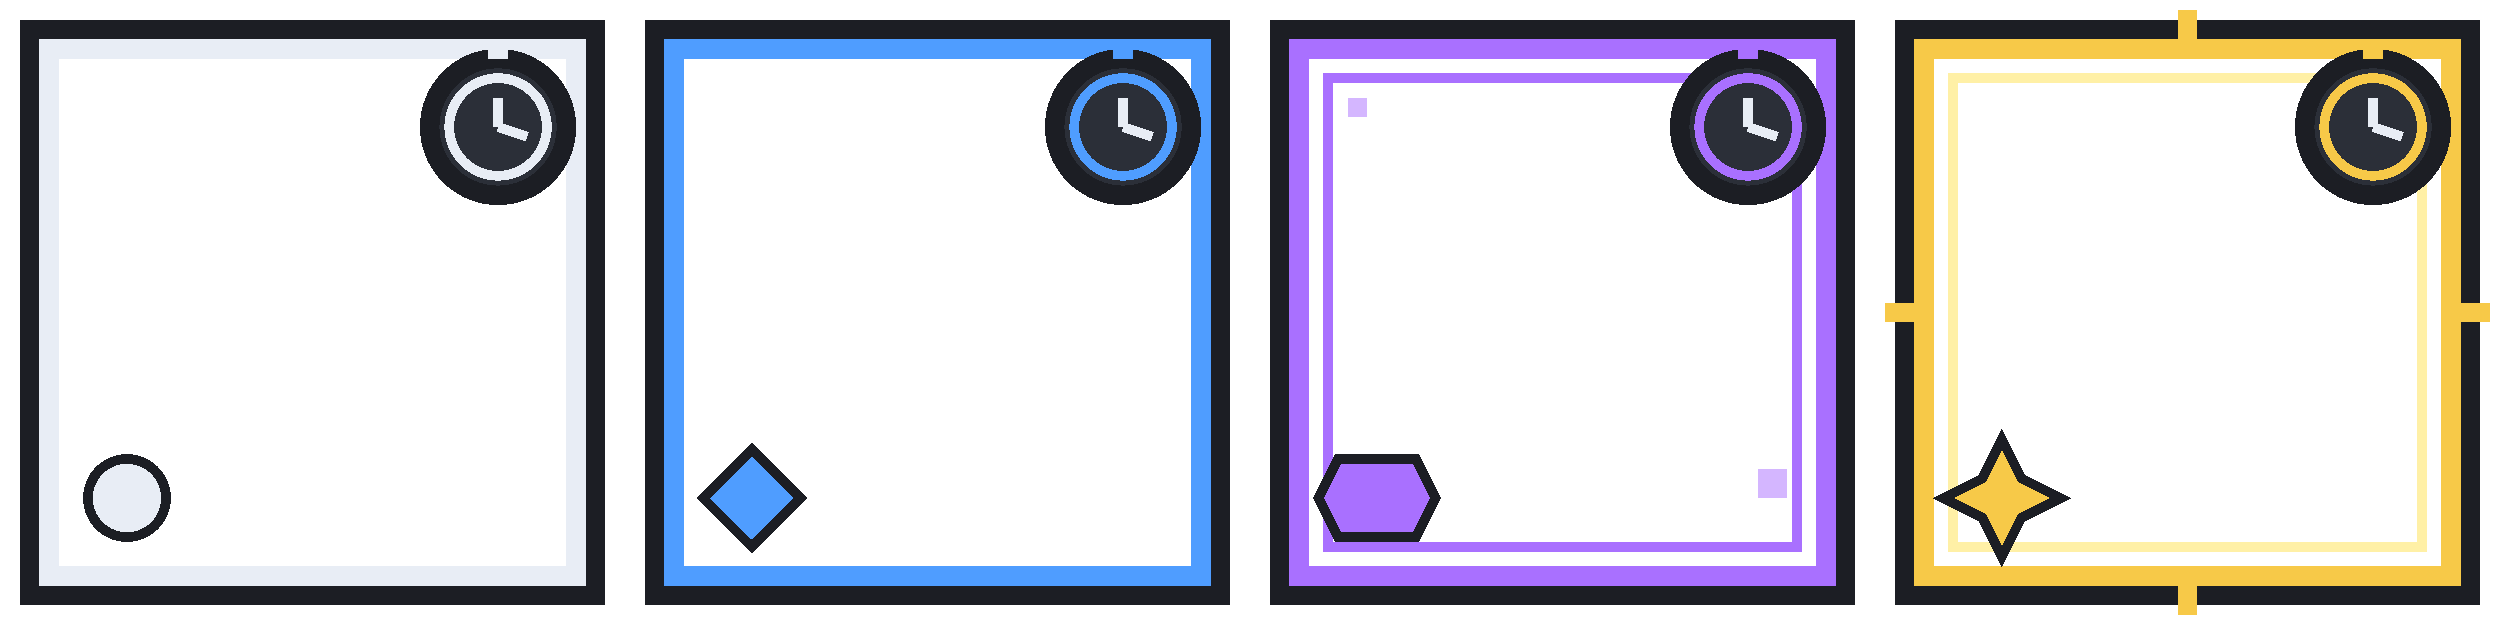
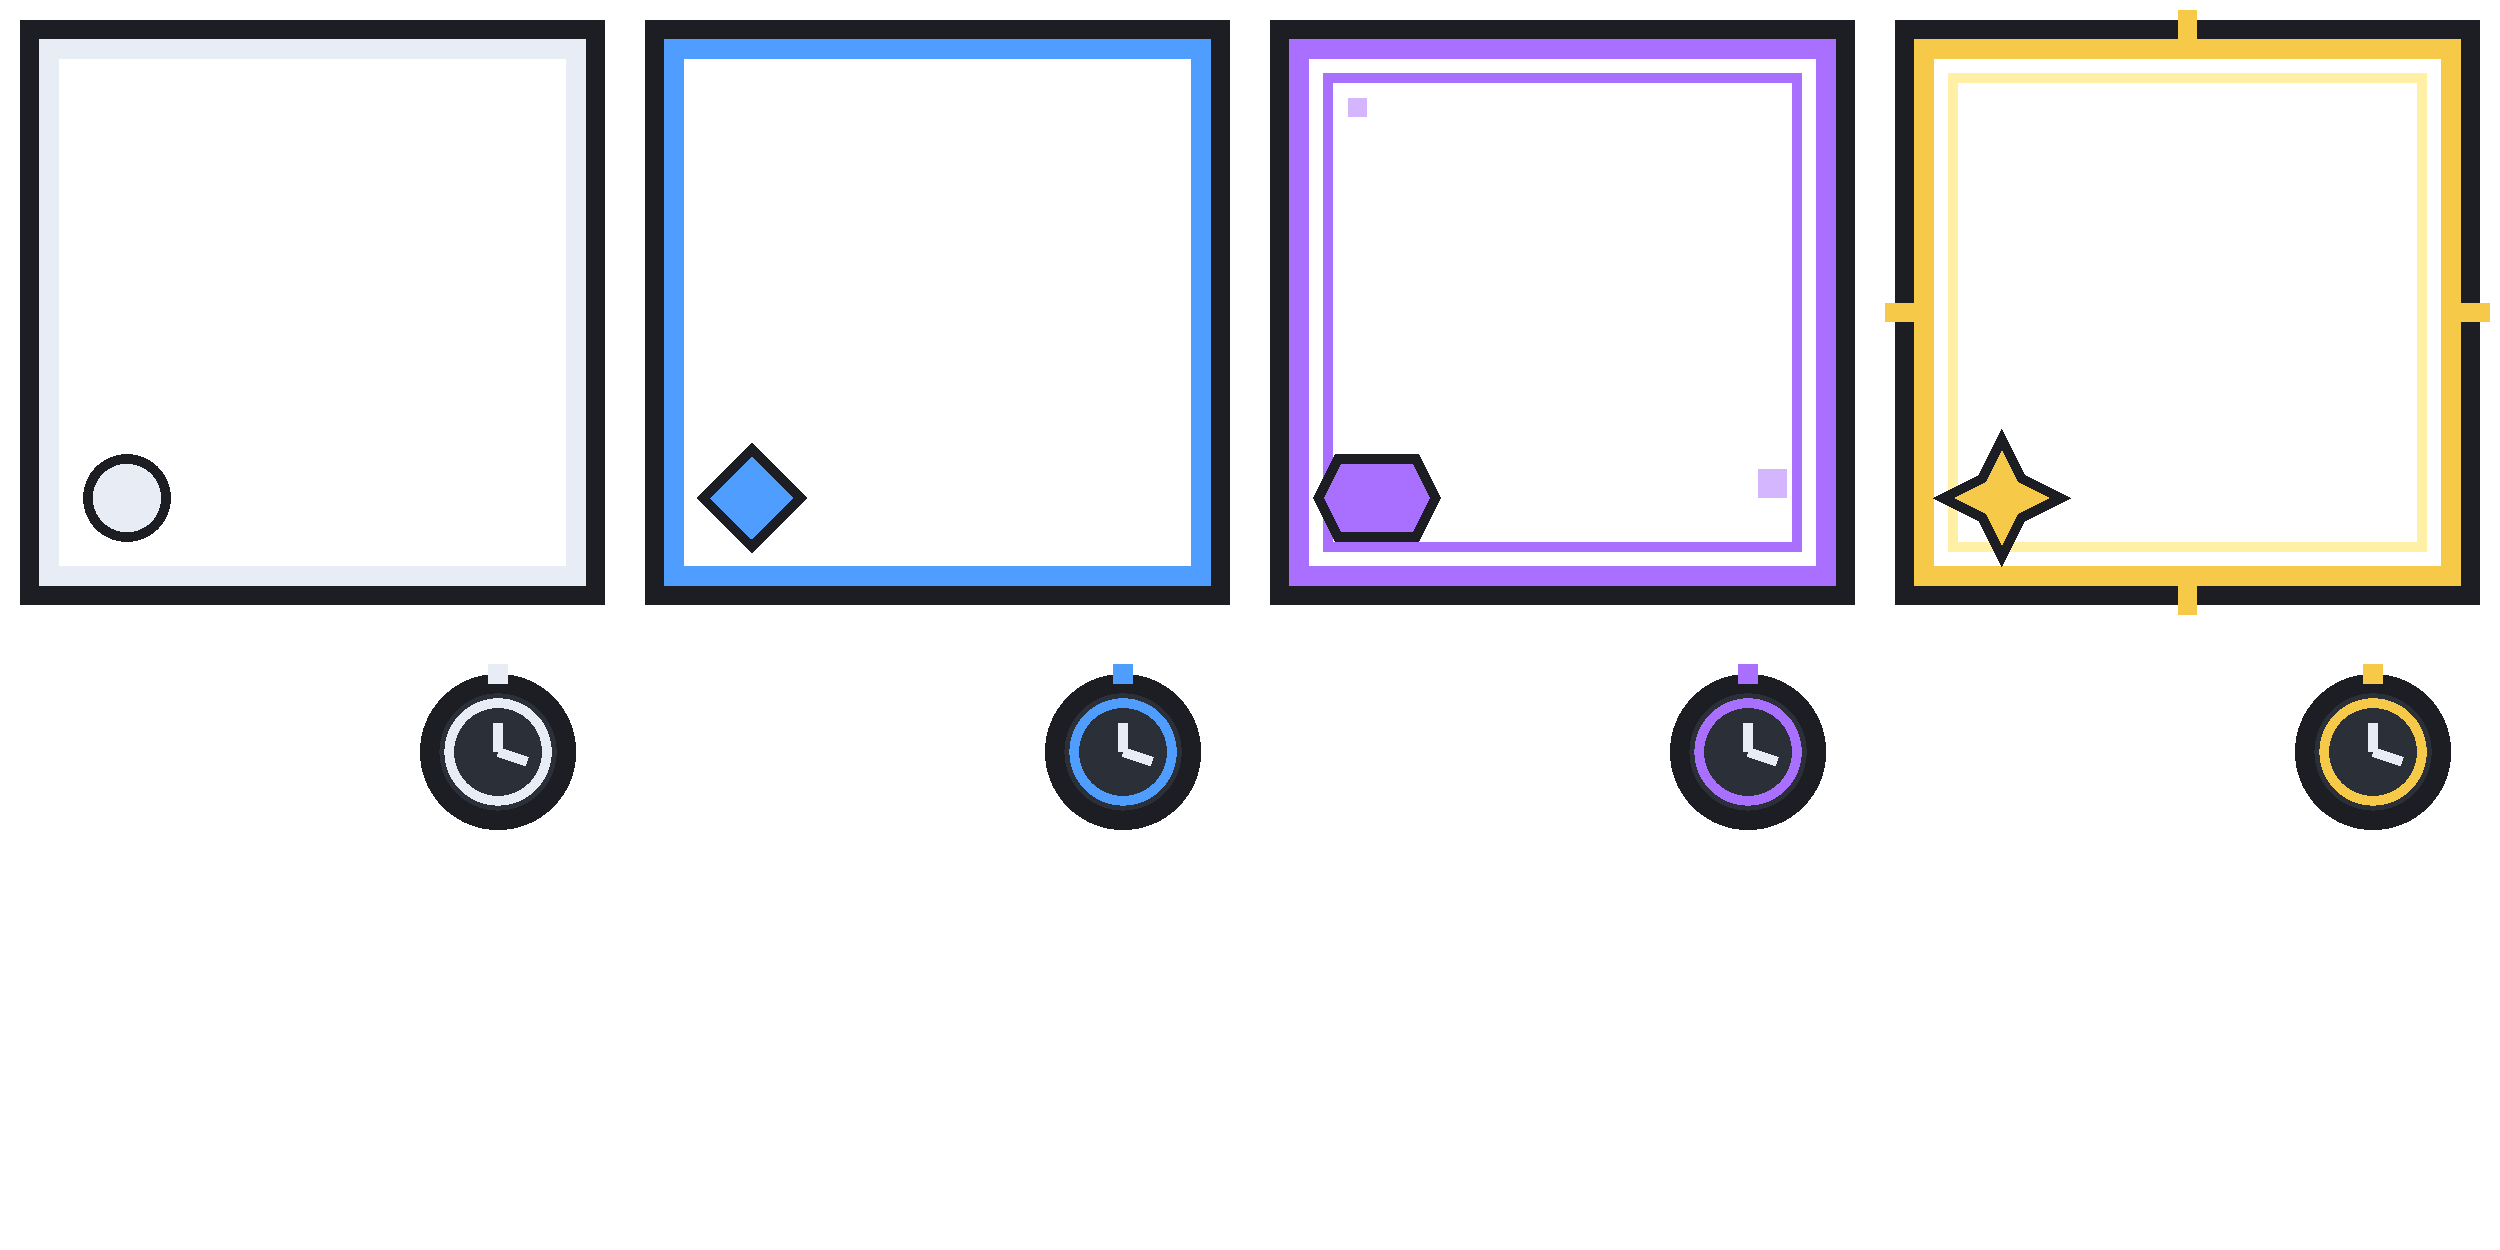
- <svg xmlns="http://www.w3.org/2000/svg" width="256" height="64" viewBox="0 0 256 64" shape-rendering="crispEdges">
+ <svg xmlns="http://www.w3.org/2000/svg" width="256" height="128" viewBox="0 0 256 128" shape-rendering="crispEdges">
  <rect x="3" y="3" width="58" height="58" fill="none" stroke="#1C1E24" stroke-width="2" />
  <rect x="5" y="5" width="54" height="54" fill="none" stroke="#E8EDF5" stroke-width="2" />
  <circle cx="13" cy="51" r="4" fill="#E8EDF5" stroke="#1C1E24" stroke-width="1" />
-   <circle cx="51" cy="13" r="7" fill="#2B2F38" stroke="#1C1E24" stroke-width="2" />
-   <circle cx="51" cy="13" r="5" fill="none" stroke="#E8EDF5" stroke-width="1" />
-   <line x1="51" y1="13" x2="51" y2="10" stroke="#E8EDF5" stroke-width="1" />
-   <line x1="51" y1="13" x2="54" y2="14" stroke="#E8EDF5" stroke-width="1" />
-   <rect x="50" y="4" width="2" height="2" fill="#E8EDF5" />
  <rect x="67" y="3" width="58" height="58" fill="none" stroke="#1C1E24" stroke-width="2" />
  <rect x="69" y="5" width="54" height="54" fill="none" stroke="#4F9DFF" stroke-width="2" />
  <polygon points="77,46 82,51 77,56 72,51" fill="#4F9DFF" stroke="#1C1E24" stroke-width="1" />
-   <circle cx="115" cy="13" r="7" fill="#2B2F38" stroke="#1C1E24" stroke-width="2" />
-   <circle cx="115" cy="13" r="5" fill="none" stroke="#4F9DFF" stroke-width="1" />
-   <line x1="115" y1="13" x2="115" y2="10" stroke="#E8EDF5" stroke-width="1" />
-   <line x1="115" y1="13" x2="118" y2="14" stroke="#E8EDF5" stroke-width="1" />
-   <rect x="114" y="4" width="2" height="2" fill="#4F9DFF" />
  <rect x="131" y="3" width="58" height="58" fill="none" stroke="#1C1E24" stroke-width="2" />
  <rect x="133" y="5" width="54" height="54" fill="none" stroke="#A970FF" stroke-width="2" />
  <rect x="136" y="8" width="48" height="48" fill="none" stroke="#A970FF" stroke-width="1" />
  <polygon points="137,47 145,47 147,51 145,55 137,55 135,51" fill="#A970FF" stroke="#1C1E24" stroke-width="1" />
-   <circle cx="179" cy="13" r="7" fill="#2B2F38" stroke="#1C1E24" stroke-width="2" />
-   <circle cx="179" cy="13" r="5" fill="none" stroke="#A970FF" stroke-width="1" />
-   <line x1="179" y1="13" x2="179" y2="10" stroke="#E8EDF5" stroke-width="1" />
-   <line x1="179" y1="13" x2="182" y2="14" stroke="#E8EDF5" stroke-width="1" />
-   <rect x="178" y="4" width="2" height="2" fill="#A970FF" />
  <rect x="138" y="10" width="2" height="2" fill="#D4B6FF" />
  <rect x="180" y="48" width="3" height="3" fill="#D4B6FF" />
  <rect x="195" y="3" width="58" height="58" fill="none" stroke="#1C1E24" stroke-width="2" />
  <rect x="197" y="5" width="54" height="54" fill="none" stroke="#F7C948" stroke-width="2" />
  <rect x="200" y="8" width="48" height="48" fill="none" stroke="#FFF0A6" stroke-width="1" />
  <polygon points="205,45 207,49 211,51 207,53 205,57 203,53 199,51 203,49" fill="#F7C948" stroke="#1C1E24" stroke-width="1" />
-   <circle cx="243" cy="13" r="7" fill="#2B2F38" stroke="#1C1E24" stroke-width="2" />
-   <circle cx="243" cy="13" r="5" fill="none" stroke="#F7C948" stroke-width="1" />
-   <line x1="243" y1="13" x2="243" y2="10" stroke="#E8EDF5" stroke-width="1" />
-   <line x1="243" y1="13" x2="246" y2="14" stroke="#E8EDF5" stroke-width="1" />
-   <rect x="242" y="4" width="2" height="2" fill="#F7C948" />
  <line x1="224" y1="1" x2="224" y2="6" stroke="#F7C948" stroke-width="2" />
  <line x1="250" y1="32" x2="255" y2="32" stroke="#F7C948" stroke-width="2" />
  <line x1="224" y1="58" x2="224" y2="63" stroke="#F7C948" stroke-width="2" />
  <line x1="193" y1="32" x2="198" y2="32" stroke="#F7C948" stroke-width="2" />
+   <circle cx="51" cy="77" r="7" fill="#2B2F38" stroke="#1C1E24" stroke-width="2" />
+   <circle cx="51" cy="77" r="5" fill="none" stroke="#E8EDF5" stroke-width="1" />
+   <line x1="51" y1="77" x2="51" y2="74" stroke="#E8EDF5" stroke-width="1" />
+   <line x1="51" y1="77" x2="54" y2="78" stroke="#E8EDF5" stroke-width="1" />
+   <rect x="50" y="68" width="2" height="2" fill="#E8EDF5" />
+   <circle cx="115" cy="77" r="7" fill="#2B2F38" stroke="#1C1E24" stroke-width="2" />
+   <circle cx="115" cy="77" r="5" fill="none" stroke="#4F9DFF" stroke-width="1" />
+   <line x1="115" y1="77" x2="115" y2="74" stroke="#E8EDF5" stroke-width="1" />
+   <line x1="115" y1="77" x2="118" y2="78" stroke="#E8EDF5" stroke-width="1" />
+   <rect x="114" y="68" width="2" height="2" fill="#4F9DFF" />
+   <circle cx="179" cy="77" r="7" fill="#2B2F38" stroke="#1C1E24" stroke-width="2" />
+   <circle cx="179" cy="77" r="5" fill="none" stroke="#A970FF" stroke-width="1" />
+   <line x1="179" y1="77" x2="179" y2="74" stroke="#E8EDF5" stroke-width="1" />
+   <line x1="179" y1="77" x2="182" y2="78" stroke="#E8EDF5" stroke-width="1" />
+   <rect x="178" y="68" width="2" height="2" fill="#A970FF" />
+   <circle cx="243" cy="77" r="7" fill="#2B2F38" stroke="#1C1E24" stroke-width="2" />
+   <circle cx="243" cy="77" r="5" fill="none" stroke="#F7C948" stroke-width="1" />
+   <line x1="243" y1="77" x2="243" y2="74" stroke="#E8EDF5" stroke-width="1" />
+   <line x1="243" y1="77" x2="246" y2="78" stroke="#E8EDF5" stroke-width="1" />
+   <rect x="242" y="68" width="2" height="2" fill="#F7C948" />
</svg>
